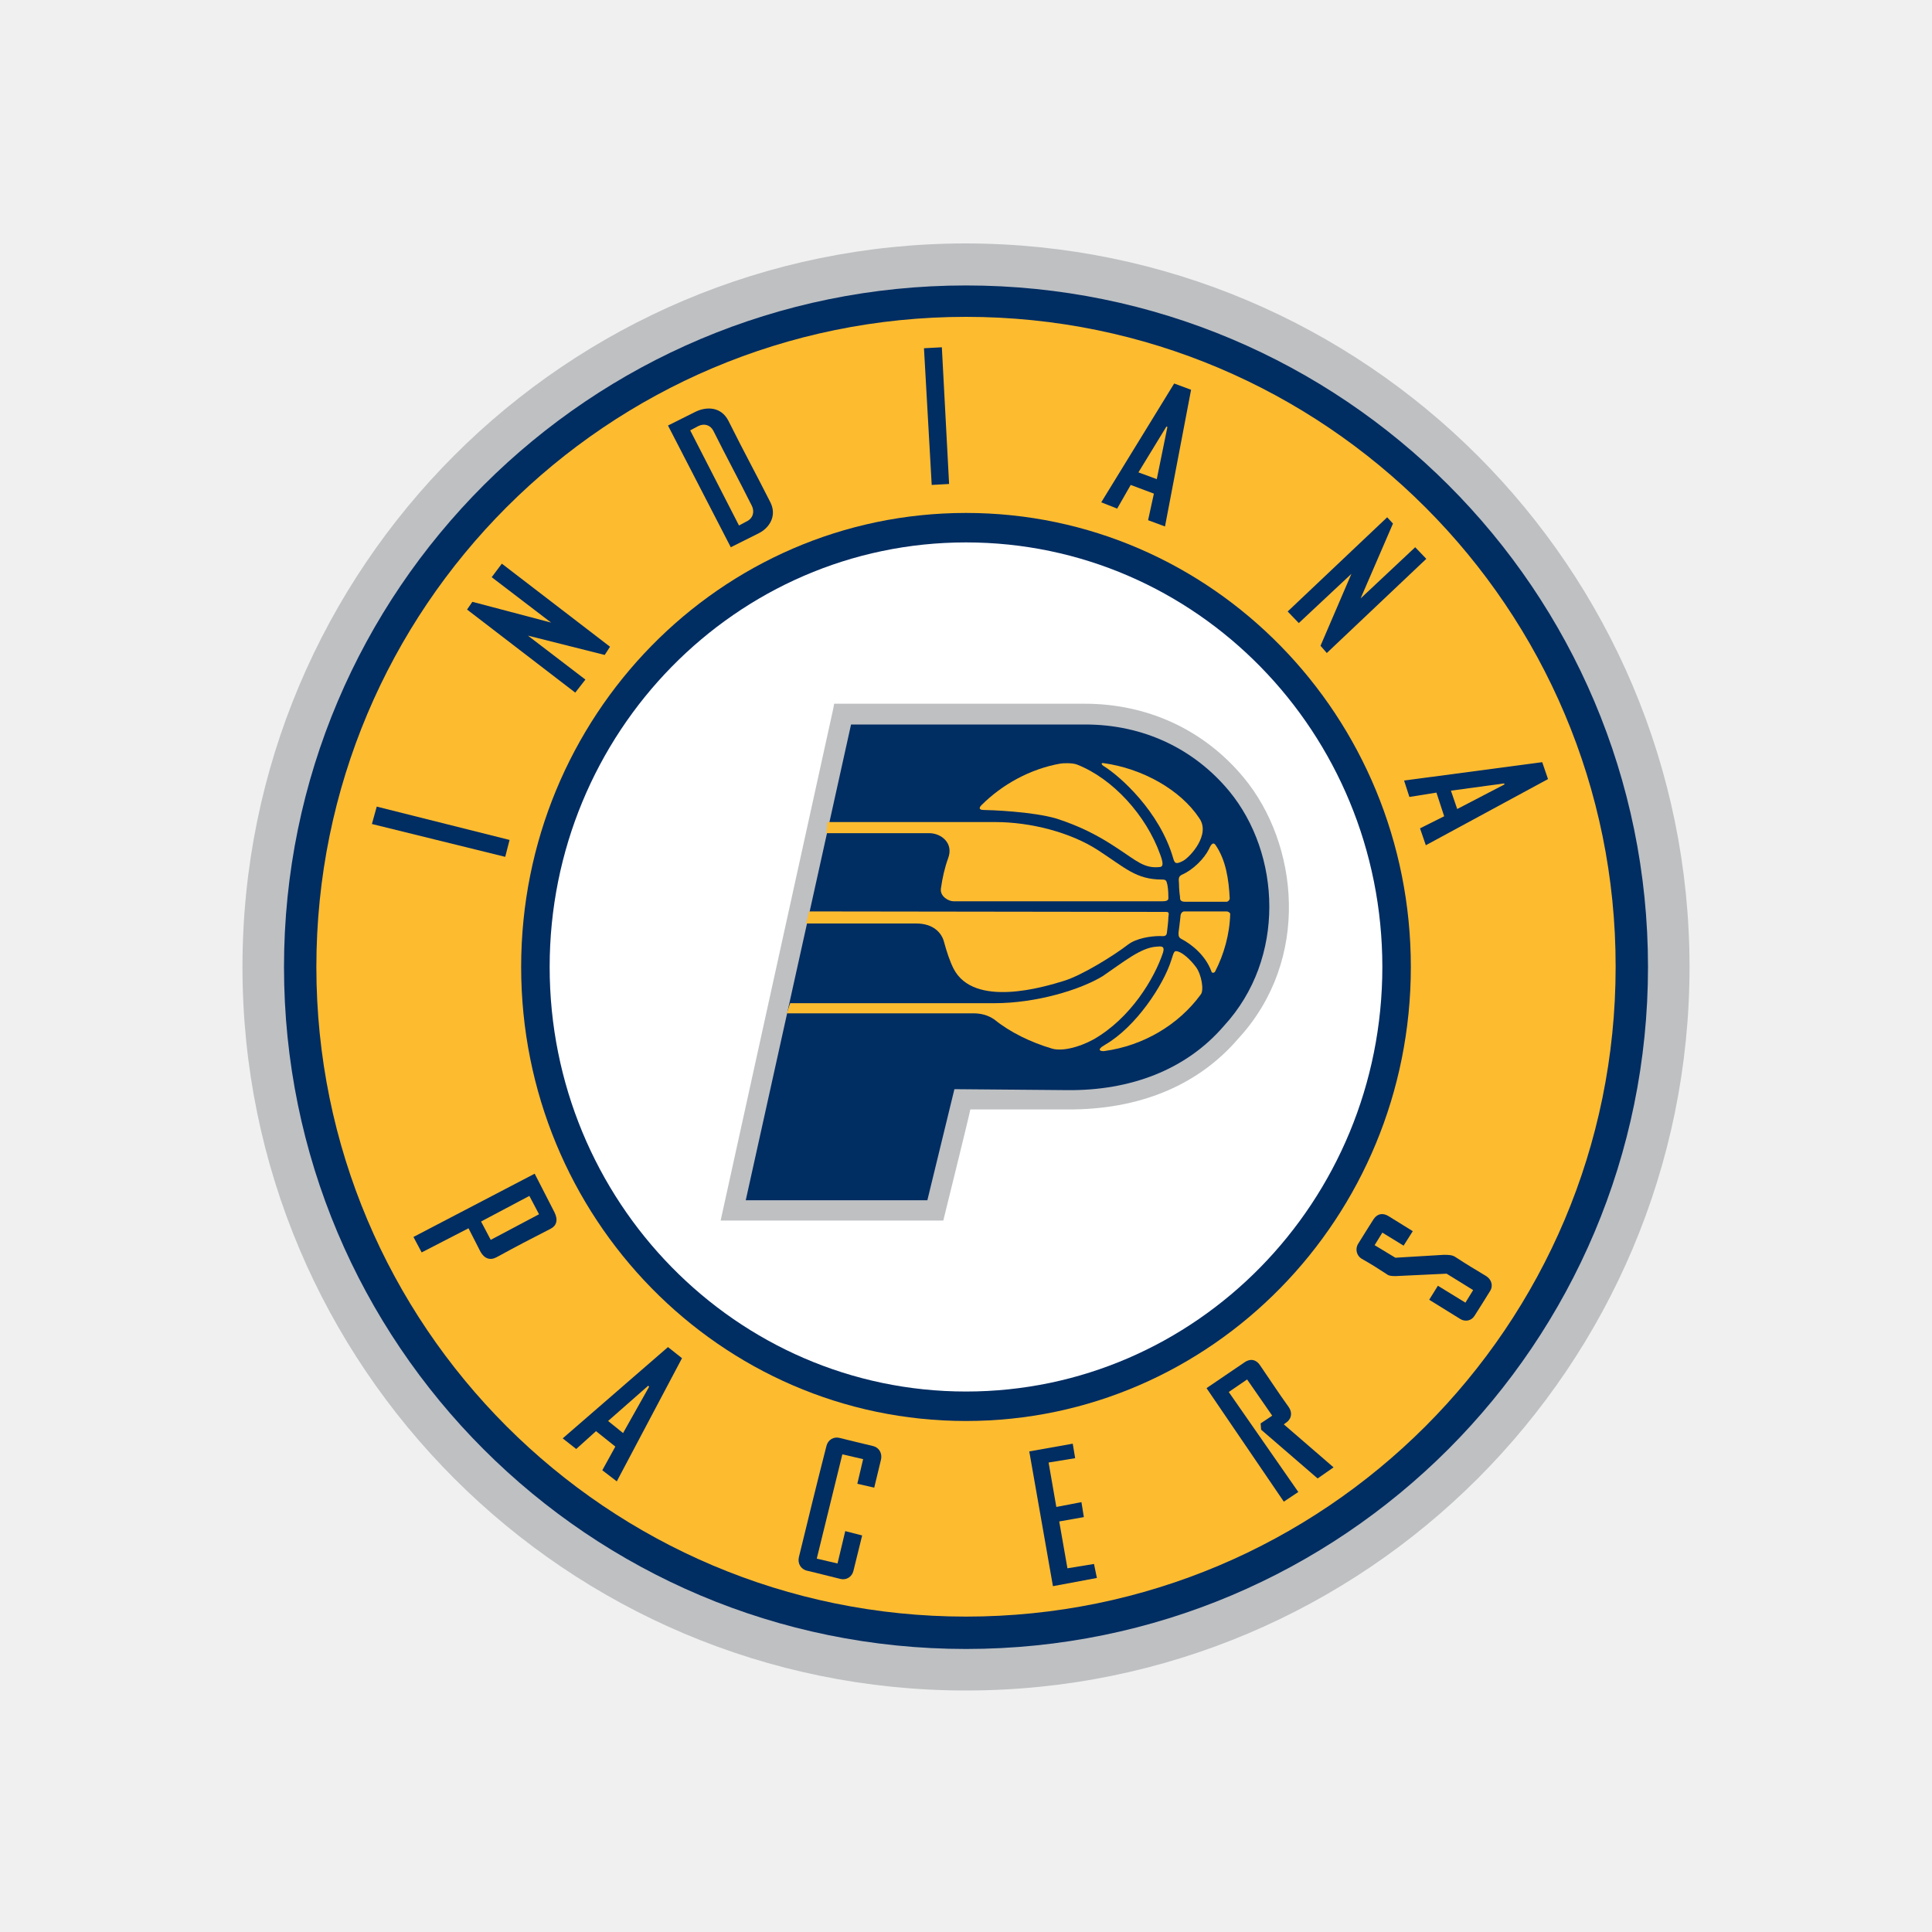
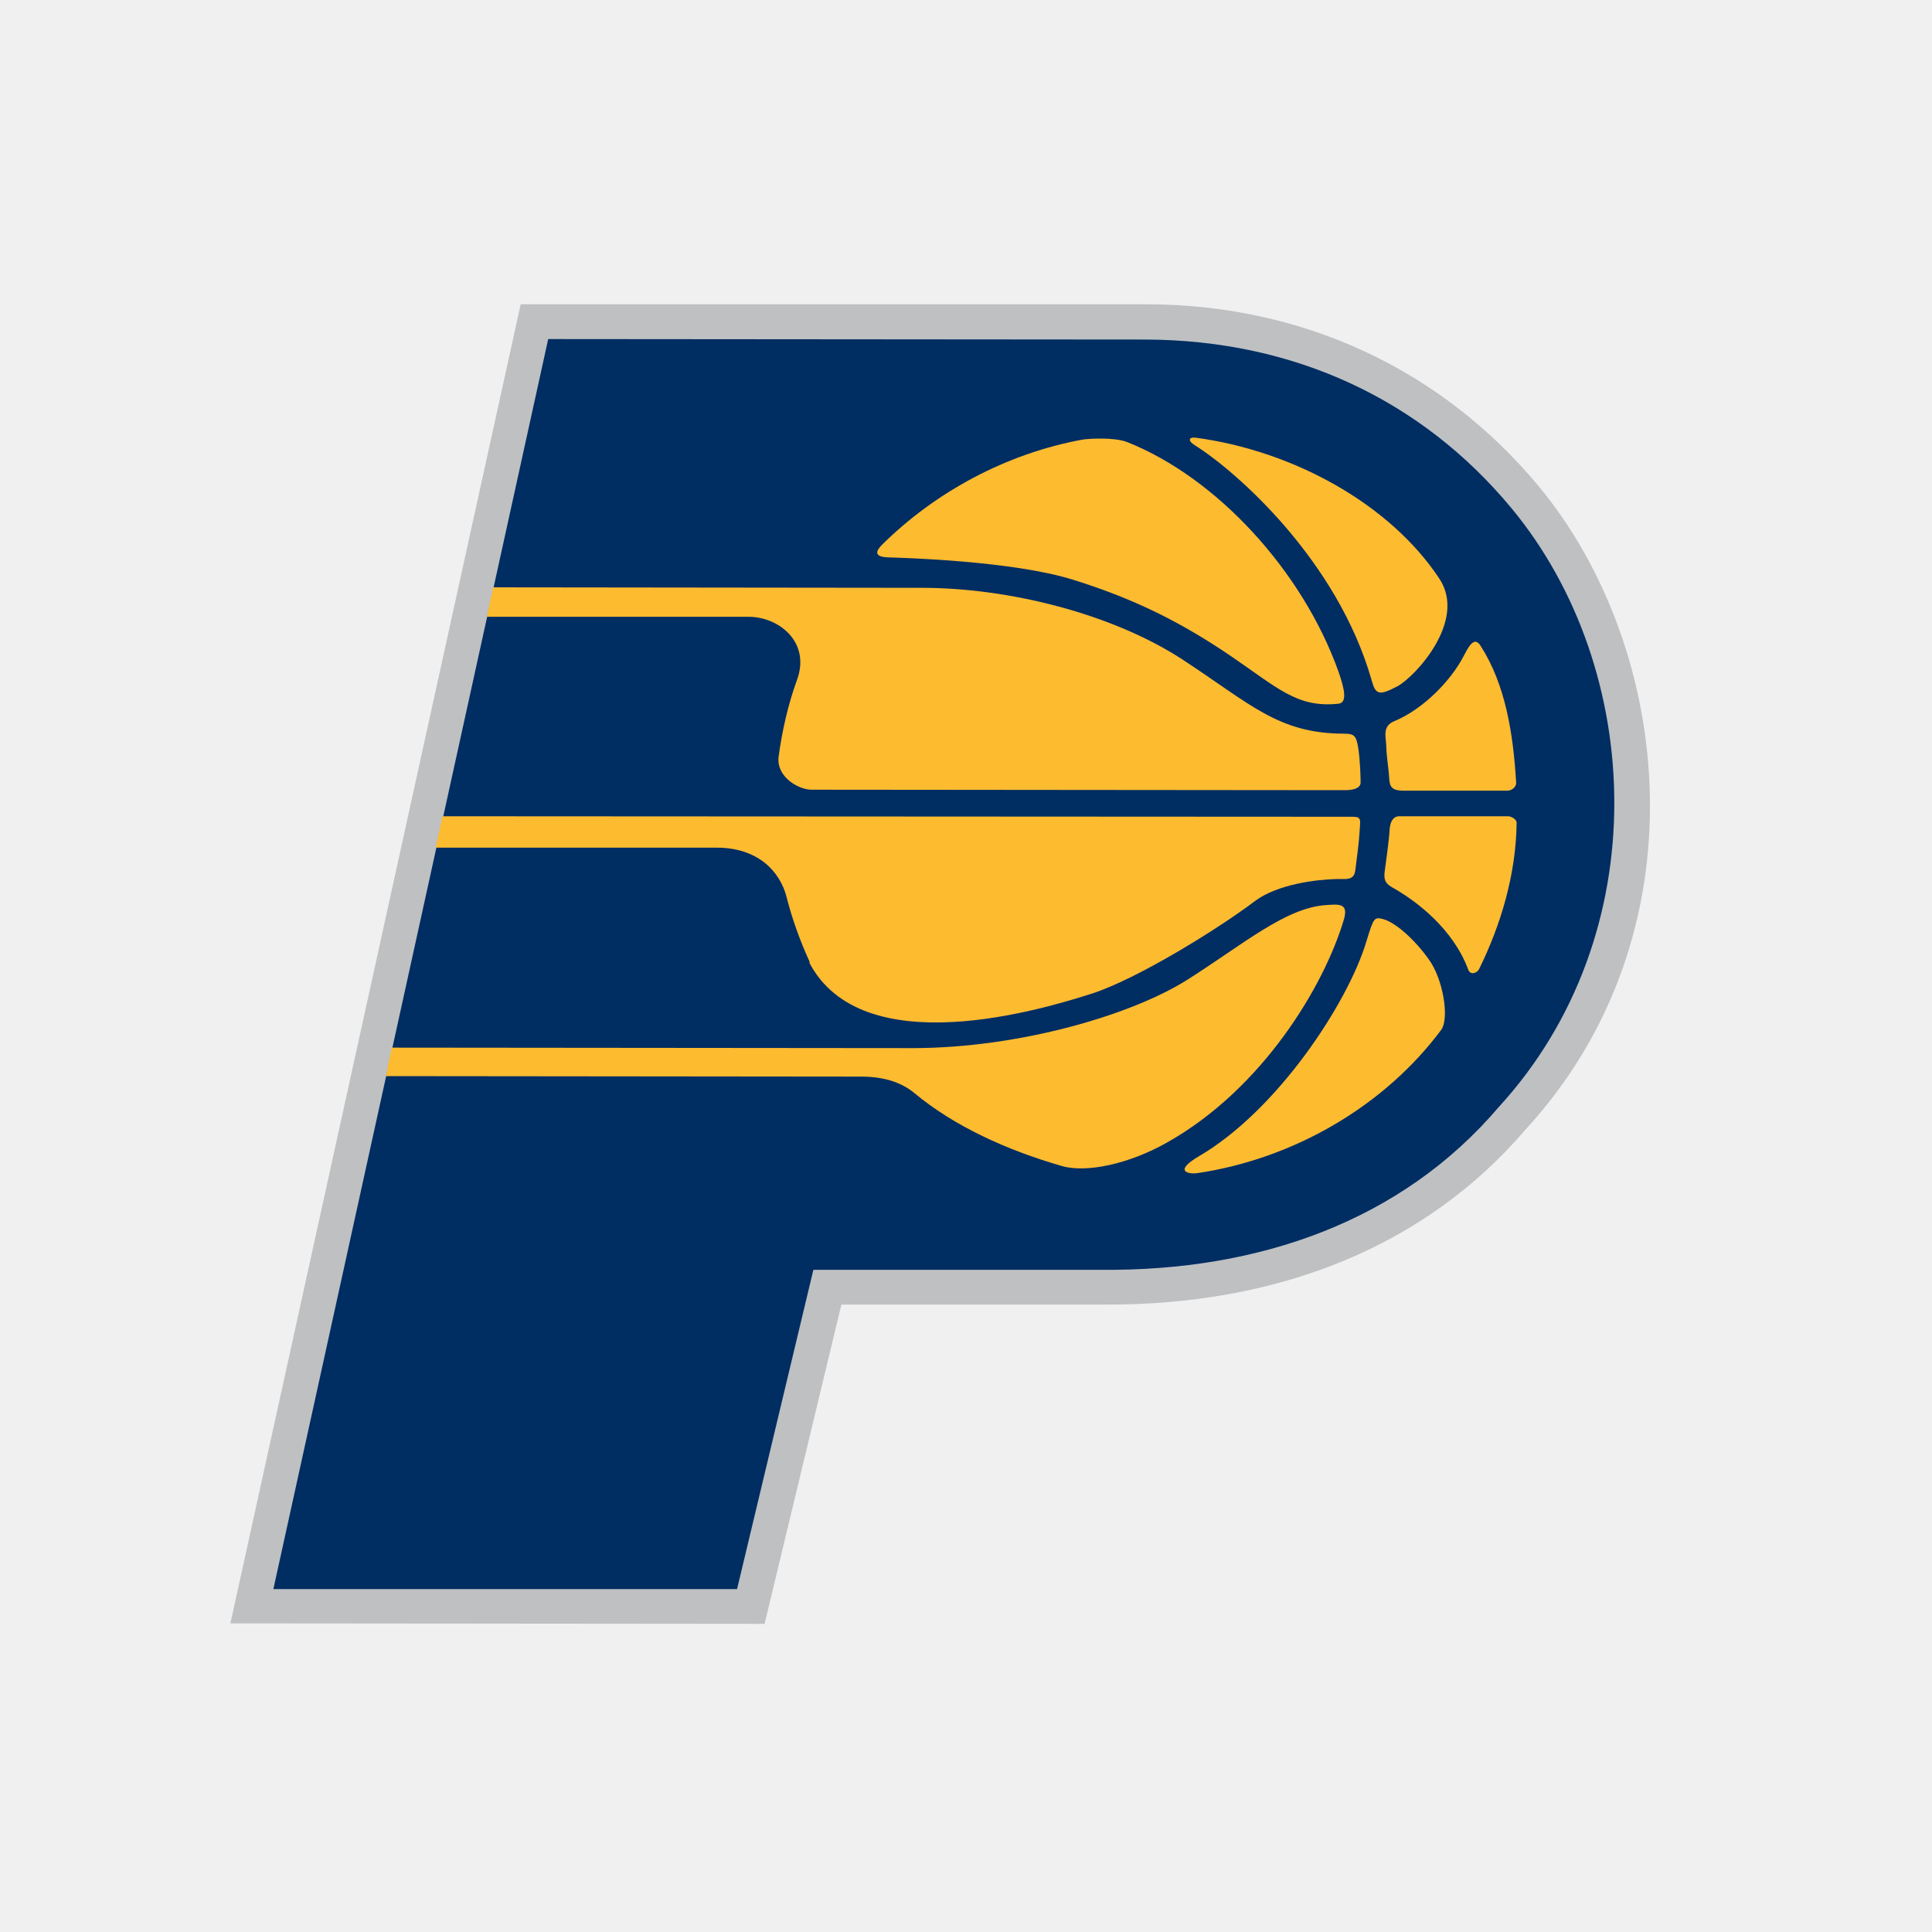
- <svg xmlns="http://www.w3.org/2000/svg" version="1.1" id="Layer_1" x="0px" y="0px" viewBox="0 0 400 400" style="enable-background:new 0 0 400 400;" xml:space="preserve">
-   <style type="text/css">
- 	.st0{fill:#BEC0C2;}
- 	.st1{fill:#002D62;}
- 	.st2{fill:#FDBB30;}
- 	.st3{fill:#FFFFFF;}
- </style>
-   <g>
-     <path class="st0" d="M349.8,200.2c0,82.7-67,149.8-149.8,149.8c-82.7,0-149.8-67-149.8-149.8c0-82.7,67-149.8,149.8-149.8   C282.8,50.5,349.8,117.6,349.8,200.2z" />
-     <path class="st1" d="M341.2,200.2c0,77.9-63.1,141.2-141.2,141.2S58.8,278.2,58.8,200.2S122.1,59.1,200,59.1   C278,59.1,341.2,122.2,341.2,200.2z" />
-     <path class="st2" d="M200,65.6c-74.3,0-134.5,60.2-134.5,134.6c0,74.3,60.2,134.5,134.5,134.5s134.5-60.2,134.5-134.5   C334.6,126,274.3,65.6,200,65.6z" />
-     <path class="st1" d="M292.1,200.2c0,51.9-41.3,94-92.1,94c-50.9,0-92.1-42.1-92.1-94s41.2-94,92.1-94   C250.9,106.2,292.1,148.3,292.1,200.2z" />
-     <path class="st3" d="M286.2,200.2c0,48.6-38.6,87.9-86.2,87.9c-47.6,0-86.2-39.4-86.2-87.9s38.6-87.9,86.2-87.9   C247.7,112.3,286.2,151.7,286.2,200.2z" />
-     <polygon class="st1" points="105.5,173.9 104.6,177.4 77,170.6 78,167  " />
-     <polygon class="st1" points="109.3,131.6 121.2,140.7 119.1,143.4 96.7,126.2 97.8,124.6 114.1,128.9 101.8,119.5 103.9,116.7    126.3,133.9 125.2,135.6  " />
-     <path class="st1" d="M153,108.8l1.5-0.8c1.5-0.7,1.7-2.1,1.2-3.2c-2.9-5.8-5.1-9.8-8-15.6c-0.6-1.2-1.9-1.6-3.1-1l-1.7,0.9   L153,108.8z M138.3,88.1l5.6-2.8c2.4-1.2,5.4-1.1,6.9,1.8c3.5,7,5.2,10,8.7,16.9c1.4,2.8-0.2,5.3-2.4,6.4l-5.8,2.9L138.3,88.1z" />
-     <polygon class="st1" points="196.5,100.2 192.9,100.4 191.3,72.1 195,71.9  " />
-     <path class="st1" d="M241.7,88.4l-0.2-0.1l-5.8,9.5l3.8,1.4L241.7,88.4z M237.7,107.7l1.2-5.5l-4.8-1.8l-2.8,4.9L228,104l15.1-24.6   l3.5,1.3l-5.4,28.3L237.7,107.7z" />
-     <polygon class="st1" points="279.8,118.8 268.9,129 266.6,126.6 287.2,107.1 288.4,108.4 281.7,123.9 293,113.3 295.3,115.7    274.7,135.2 273.4,133.7  " />
-     <path class="st1" d="M311.5,162.4l-0.1-0.2l-11,1.5l1.3,3.8L311.5,162.4z M294,171.5l5-2.5l-1.6-4.9l-5.6,0.9l-1.1-3.4l28.6-3.8   l1.2,3.5L295.2,175L294,171.5z" />
-     <path class="st1" d="M99.6,252.9l2,3.8l10-5.3l-2-3.8L99.6,252.9z M87.3,259.3l-1.7-3.2l25.1-13.1l4.1,8c0.8,1.6,0.4,2.8-0.8,3.4   c-4.5,2.3-6.8,3.5-11.2,5.9c-1.3,0.7-2.5,0.3-3.3-1.1l-2.5-4.9L87.3,259.3z" />
-     <path class="st1" d="M134.4,287.1l-0.2-0.2l-8.3,7.3l3.1,2.5L134.4,287.1z M124.7,304.4l2.7-4.9l-4-3.2l-4.1,3.7l-2.8-2.2   l21.8-18.9l2.9,2.3l-13.5,25.5L124.7,304.4z" />
-     <path class="st1" d="M175,317l3.5,0.9l-1.8,7.3c-0.3,1.3-1.5,2-2.7,1.7c-2.5-0.6-4.3-1.1-6.9-1.7c-1.3-0.3-2-1.5-1.7-2.8   c2.2-9,3.4-14,5.7-23c0.3-1.3,1.5-2,2.7-1.7c2.5,0.6,4.4,1.1,7,1.7c1.2,0.3,1.9,1.5,1.6,2.8L181,308l-3.5-0.8l1.2-5.1l-4.3-1   l-5.3,21.6l4.3,1L175,317z" />
-     <polygon class="st1" points="227.1,326.7 218,328.4 213.1,300.5 222.1,298.9 222.6,301.9 217.1,302.8 218.7,312 223.9,311    224.4,314.1 219.3,315 221,324.7 226.5,323.8  " />
-     <path class="st1" d="M268.8,308.9l-3,2l-16-23.5l7.8-5.3c1.4-1,2.6-0.5,3.3,0.6c2.2,3.2,3.6,5.4,5.9,8.6c0.9,1.3,0.5,2.6-0.6,3.3   l-0.4,0.3l10.3,8.9l-3.3,2.3L261.1,296l-0.1-1.3l2.4-1.6l-5.2-7.5l-3.8,2.6L268.8,308.9z" />
-     <path class="st1" d="M297.7,266.2l5.7,3.5l1.6-2.6l-5.5-3.4l-10.5,0.5c-0.7,0-1.4,0-1.9-0.4c-2-1.3-2.9-1.9-5.2-3.2   c-1-0.6-1.4-2-0.7-3.1c1.1-1.8,2-3.2,3.2-5.1c0.8-1.2,2-1.3,3.1-0.6l5,3.1l-1.9,3l-4.4-2.7l-1.6,2.6l4.3,2.6l10-0.6   c1,0,1.8,0,2.5,0.5c2.6,1.7,3.5,2.2,6.3,3.9c1.1,0.7,1.5,2,0.8,3.1c-1.1,1.8-2,3.2-3.2,5.1c-0.6,1-1.9,1.4-3.1,0.6l-6.3-3.9   L297.7,266.2z" />
-     <path class="st0" d="M172.5,146.8l-23.3,105.9h46.1c0,0,5.2-21,5.6-23c2,0,20,0,20,0c15,0.1,27.2-5,35.5-14.7   c15.1-16.4,12.4-40.4,1.1-54c-8.1-9.8-19.8-15.3-32.9-15.3h-51.9L172.5,146.8z" />
-     <path class="st1" d="M197.6,225.5l-5.6,23h-37.6l21.8-98.5h48.5c12,0,22.5,5,29.8,13.8c10.7,13,11.8,34.6-1.1,48.6   c-7.9,9.2-19.5,13.4-32.3,13.3L197.6,225.5z" />
-     <path class="st2" d="M171.1,172.5h21.3c2.4,0,5.1,2,3.9,5.2c-0.7,1.9-1.2,4.1-1.5,6.3c-0.2,1.6,1.6,2.6,2.6,2.6h43.3   c0.8,0,1.2-0.2,1.2-0.6s0-1.8-0.2-2.8c-0.2-0.9-0.3-1.1-1.1-1.1c-5.4,0-7.6-2.4-13.3-6.1s-14-5.8-21.2-5.8h-34.8L171.1,172.5z" />
-     <path class="st2" d="M197.4,200.5c-0.8-1.6-1.4-3.5-1.9-5.3c-0.5-2.2-2.4-4-5.8-4h-22.8l0.6-2.5l73.9,0.1c0.7,0,0.6,0.3,0.5,1.1   c0,0.8-0.2,2.3-0.3,3.2c-0.1,0.9-0.8,0.7-1.5,0.7c-1.7,0-4.8,0.4-6.6,1.8c-3,2.3-9.6,6.4-13.3,7.5   C216.3,204.3,201.6,208.8,197.4,200.5" />
-     <path class="st2" d="M162.9,209.8h38.6c1.7,0,3.1,0.4,4.4,1.3c3.2,2.6,7.5,4.7,11.9,6c2,0.6,5.5-0.2,8.6-1.9   c7.7-4.4,12.6-12.6,14.4-18c0.4-1.4-0.4-1.3-1.4-1.2c-3.2,0.2-6.7,3.1-11.1,6.1c-4.6,2.8-13.7,5.6-22.4,5.6h-42.3L162.9,209.8z" />
-     <path class="st2" d="M219.5,158.1c0.5-0.1,2.5-0.2,3.5,0.2c7.4,2.9,14.3,10.5,17.2,18.6c0.6,1.6,0.7,2.5,0,2.6   c-3.3,0.4-4.9-1.3-8.9-3.9c-3.9-2.6-7.6-4.5-12.5-6.1c-5-1.5-14-1.8-15.1-1.8s-1-0.5-0.5-1C207.5,162.4,213.3,159.2,219.5,158.1z" />
-     <path class="st2" d="M254.6,186c0,0.3-0.3,0.7-0.7,0.7h-8.5c-1.1,0-1.1-0.5-1.1-1.1c-0.1-0.6-0.2-1.8-0.2-2.6   c0-0.7-0.3-1.5,0.6-1.9c2.3-1,4.6-3.3,5.6-5.3c0.3-0.7,0.8-1.7,1.4-0.8C253.8,178.1,254.4,182,254.6,186z" />
-     <path class="st2" d="M251.6,201.1c-0.1,0.3-0.7,0.5-0.8,0c-1.2-3.3-4.1-5.6-6.2-6.7c-0.6-0.3-0.6-0.7-0.6-1.3   c0.1-0.6,0.3-2.5,0.4-3.3c0-0.6,0.3-1.1,0.8-1.1h8.8c0.3,0,0.7,0.3,0.7,0.5C254.6,193.4,253.4,197.6,251.6,201.1z" />
-     <path class="st2" d="M228.7,217.6c-0.6,0.1-2-0.1,0.1-1.3c6.4-3.7,12.1-12.4,13.7-17.5c0.6-1.9,0.6-2,1.4-1.8   c1,0.3,2.5,1.6,3.7,3.2c1.2,1.6,1.7,4.9,1,5.7C244,212.2,236.7,216.5,228.7,217.6z" />
-     <path class="st2" d="M245,178.2c-1.5,0.8-1.8,0.6-2.1-0.5c-2.8-9.7-11-17-14.4-19.1c-0.6-0.4-0.5-0.7,0-0.6   c8,1.1,15.9,5.5,19.8,11.4C250.7,172.8,246.4,177.4,245,178.2z" />
-   </g>
+ <svg xmlns="http://www.w3.org/2000/svg" height="400.0" width="400.0">
+   <path d="M318.6,100.7c-20.1,-24.2 -48.9,-37.7 -81.3,-37.7l-129.5,0L47.7,336.1l110.6,0.1l15.9,-66.1c14.8,0 53.9,0 53.8,0c37,0.3 67.4,-12.3 87.9,-36.3C353,193.4 346.4,134.3 318.6,100.7z" fill="#bec0c2" fill-opacity="1.0" />
+   <path d="M168.4,262.9L152.6,329l-96,0l56.9,-258.8l123.7,0.1c30.8,0.1 57.2,12.5 75.8,35c27.4,33.1 30.1,88.1 -2.7,123.9c-20.1,23.6 -49.6,34 -82.3,33.7L168.4,262.9z" fill="#002d62" fill-opacity="1.0" />
+   <path d="M100.8,127.7l54.2,0c6.2,0 12.9,5.2 10,13.1c-1.8,4.9 -3.1,10.6 -3.8,15.9c-0.5,4.2 4.2,6.8 6.8,6.8l110.5,0.1c2.1,0 3.2,-0.6 3.2,-1.6c0,-1 -0.1,-4.7 -0.5,-7.2c-0.4,-2.4 -0.8,-2.9 -2.8,-2.9c-13.8,0 -19.4,-6.1 -33.8,-15.5c-14.4,-9.3 -35.6,-14.7 -53.8,-14.7l-88.7,-0.1L100.8,127.7z" fill="#fdbb30" fill-opacity="1.0" />
+   <path d="M167.7,199.3c-1.9,-4.1 -3.7,-9 -4.8,-13.4c-1.4,-5.7 -6.2,-10.4 -14.5,-10.4l-58.2,0l1.4,-6.5l188.5,0.1c1.9,0 1.5,0.8 1.4,2.9c-0.1,2.1 -0.6,5.9 -0.9,8.2c-0.3,2.3 -2.2,1.7 -4,1.8c-4.2,0.1 -12.1,1.1 -16.7,4.5c-7.8,5.9 -24.5,16.2 -33.8,19.2c-10,3.2 -47.6,14.7 -58.6,-6.5" fill="#fdbb30" fill-opacity="1.0" />
+   <path d="M79.9,222.8l98.4,0.1c4.3,0 8.1,1 11,3.4c8.3,6.9 19.1,11.8 30.5,15.1c5.1,1.5 14,-0.4 21.9,-4.9c19.7,-11.1 32.4,-32.3 36.5,-46c1.1,-3.6 -1,-3.3 -3.8,-3.1c-8.3,0.6 -17,8.1 -28.5,15.4c-11.5,7.3 -34.8,14.2 -57,14.2l-107.8,-0.1L79.9,222.8z" fill="#fdbb30" fill-opacity="1.0" />
+   <path d="M224.2,91c1.4,-0.2 6.4,-0.5 9.1,0.5c18.7,7.4 36.4,26.8 43.8,47.5c1.4,4 1.8,6.5 0,6.7c-8.6,0.9 -12.6,-3.3 -22.6,-10.1c-10.1,-6.8 -19.4,-11.5 -32.1,-15.5c-12.6,-4 -35.5,-4.6 -38.5,-4.7c-3,-0.1 -2.6,-1.3 -1.3,-2.6C193.6,101.9 208.3,93.9 224.2,91z" fill="#fdbb30" fill-opacity="1.0" />
+   <path d="M313.9,162c0.1,0.8 -0.8,1.7 -1.8,1.7c-0.1,0 -21.6,0 -21.6,0c-2.8,0 -2.8,-1.3 -2.9,-2.9c-0.1,-1.6 -0.6,-4.7 -0.6,-6.6c-0.1,-1.8 -0.8,-3.9 1.7,-4.9c6,-2.5 11.7,-8.4 14.3,-13.4c0.9,-1.7 2.2,-4.5 3.6,-2.1C311.7,141.8 313.3,151.9 313.9,162z" fill="#fdbb30" fill-opacity="1.0" />
+   <path d="M306.2,200.7c-0.4,0.7 -1.7,1.3 -2.2,0.1c-3.1,-8.4 -10.6,-14.2 -15.8,-17.1c-1.6,-0.9 -1.7,-1.9 -1.5,-3.4c0.2,-1.5 0.9,-6.4 1,-8.5c0.1,-1.6 0.7,-2.8 2,-2.8l22.5,0c0.8,0 1.8,0.7 1.8,1.3C313.9,181 310.7,191.6 306.2,200.7z" fill="#fdbb30" fill-opacity="1.0" />
+   <path d="M247.8,242.9c-1.6,0.2 -5,-0.3 0.4,-3.5c16.3,-9.5 30.9,-31.8 34.7,-44.5c1.5,-4.9 1.6,-5.1 3.5,-4.6c2.5,0.7 6.4,4.1 9.4,8.3c3,4.1 4.3,12.2 2.6,14.6C286.8,228.8 268.1,239.9 247.8,242.9z" fill="#fdbb30" fill-opacity="1.0" />
+   <path d="M289.3,142.1c-3.8,2 -4.5,1.7 -5.3,-1.2c-7.1,-24.9 -28,-43.3 -36.6,-48.7c-1.6,-1 -1.2,-1.7 0,-1.6c20.5,2.7 40.5,13.9 50.6,29.2C303.8,128.5 293,140.1 289.3,142.1z" fill="#fdbb30" fill-opacity="1.0" />
</svg>
